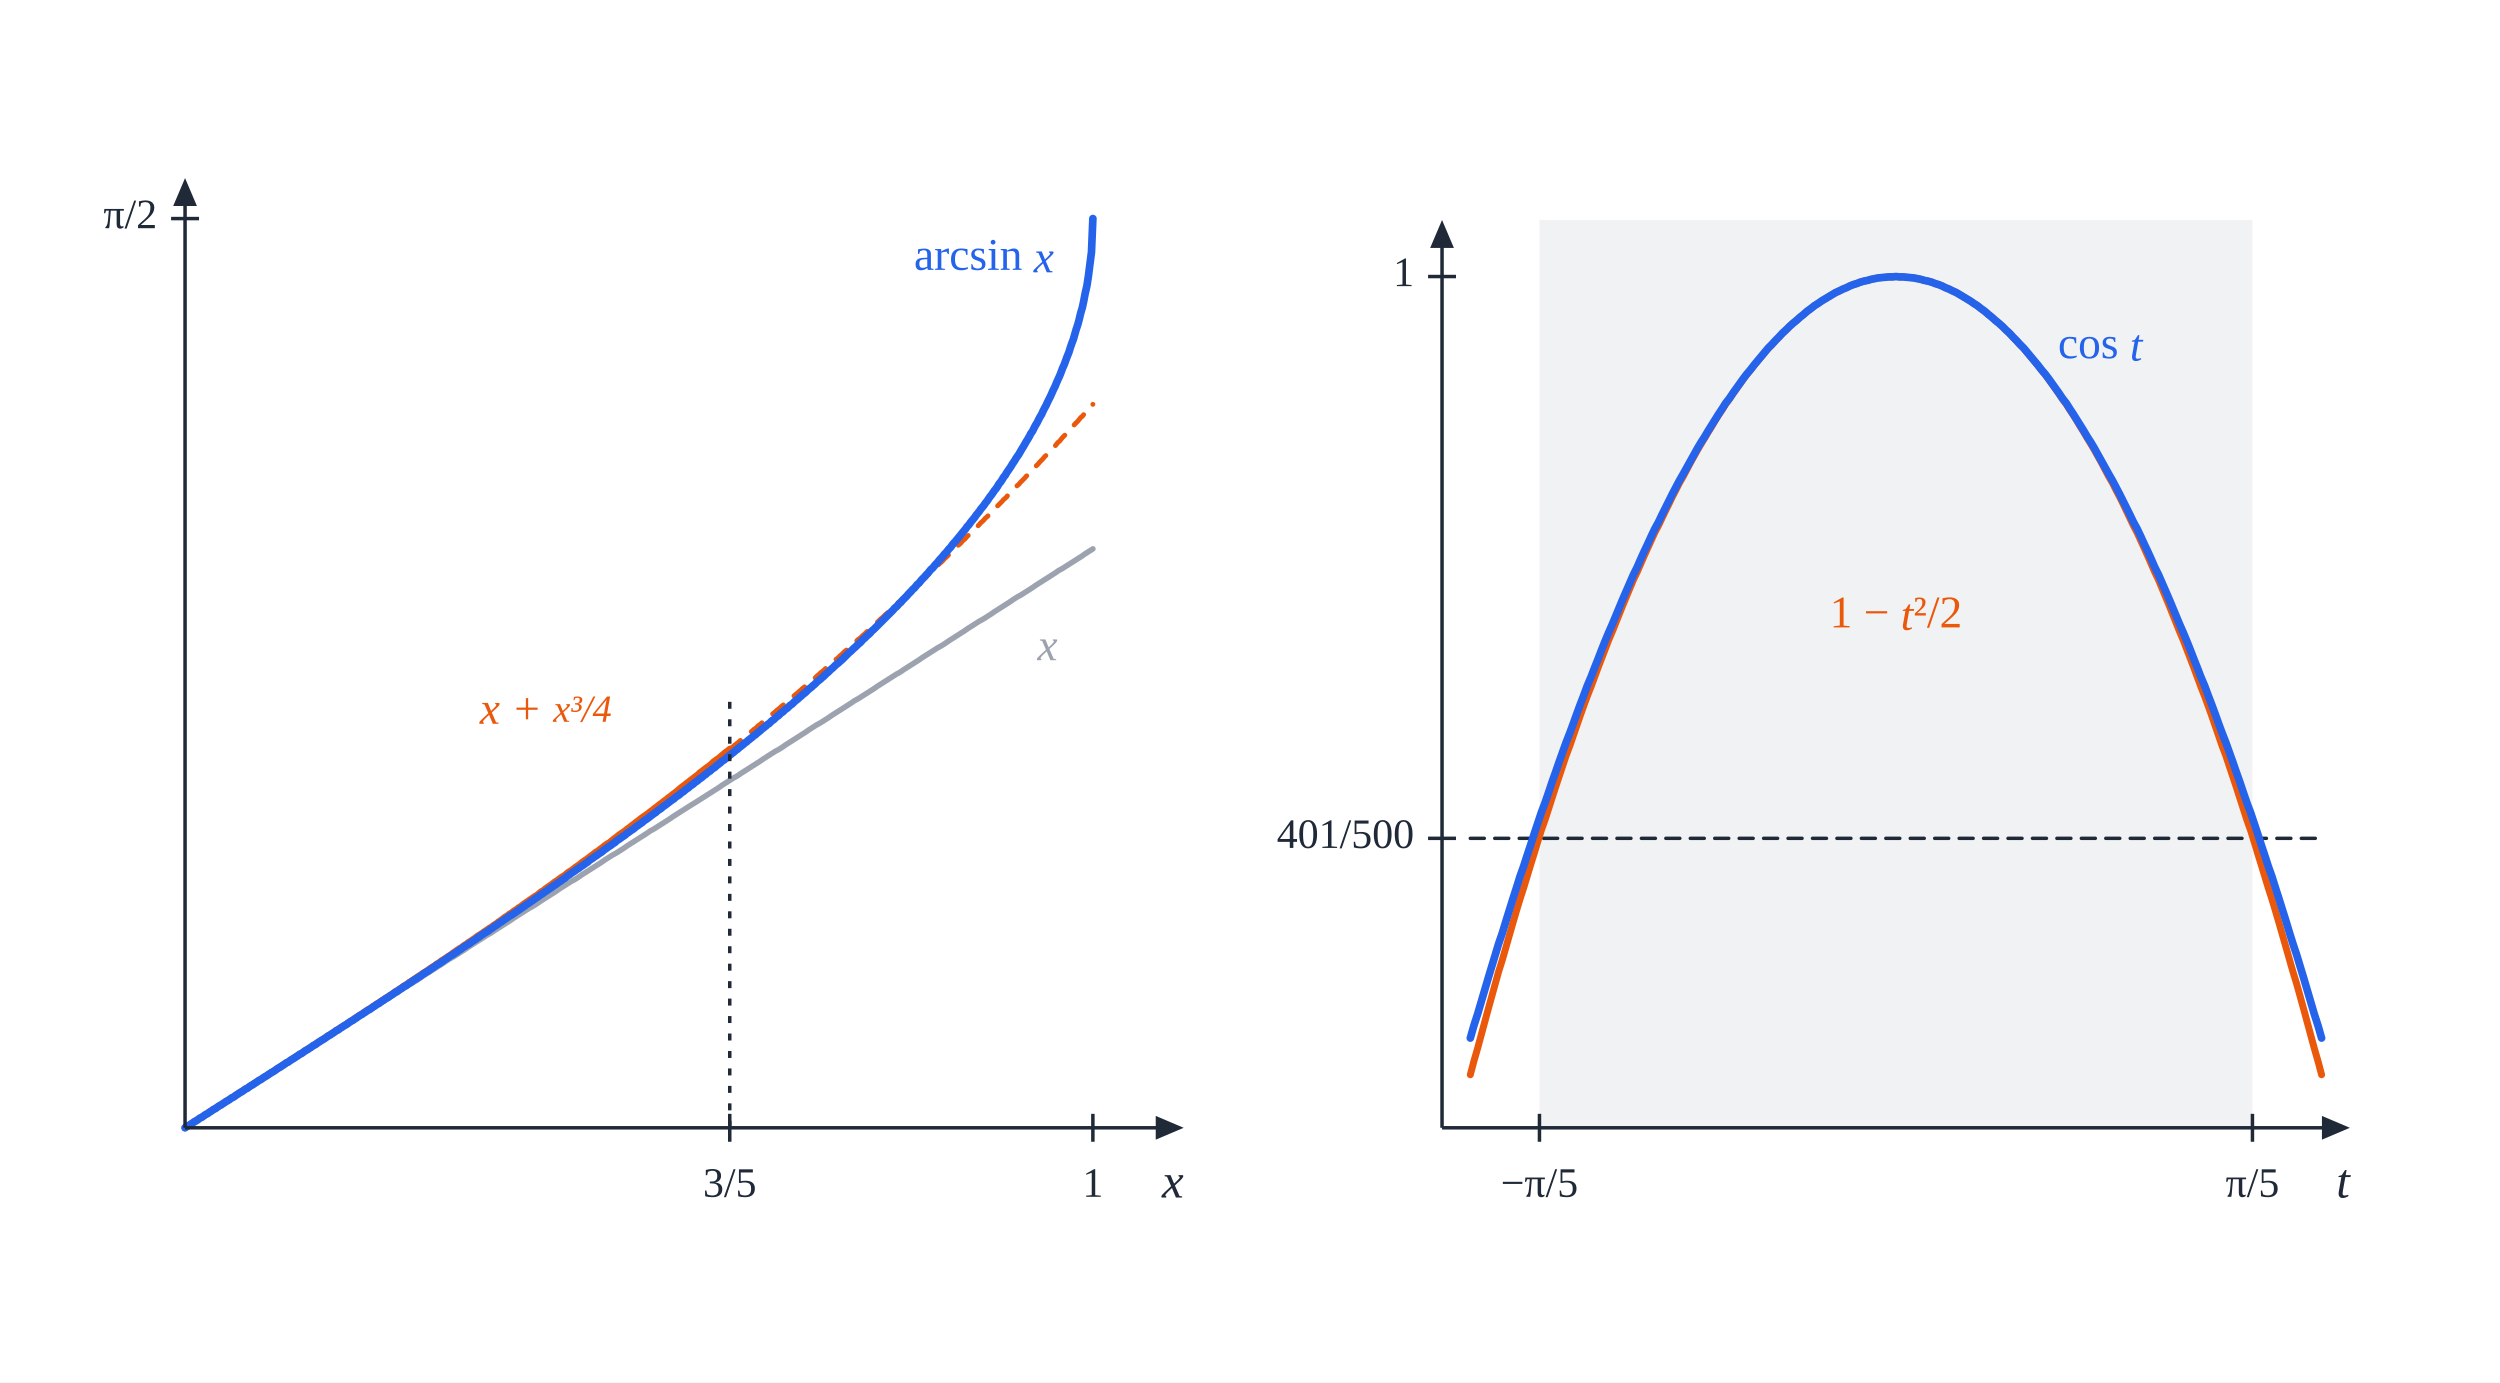
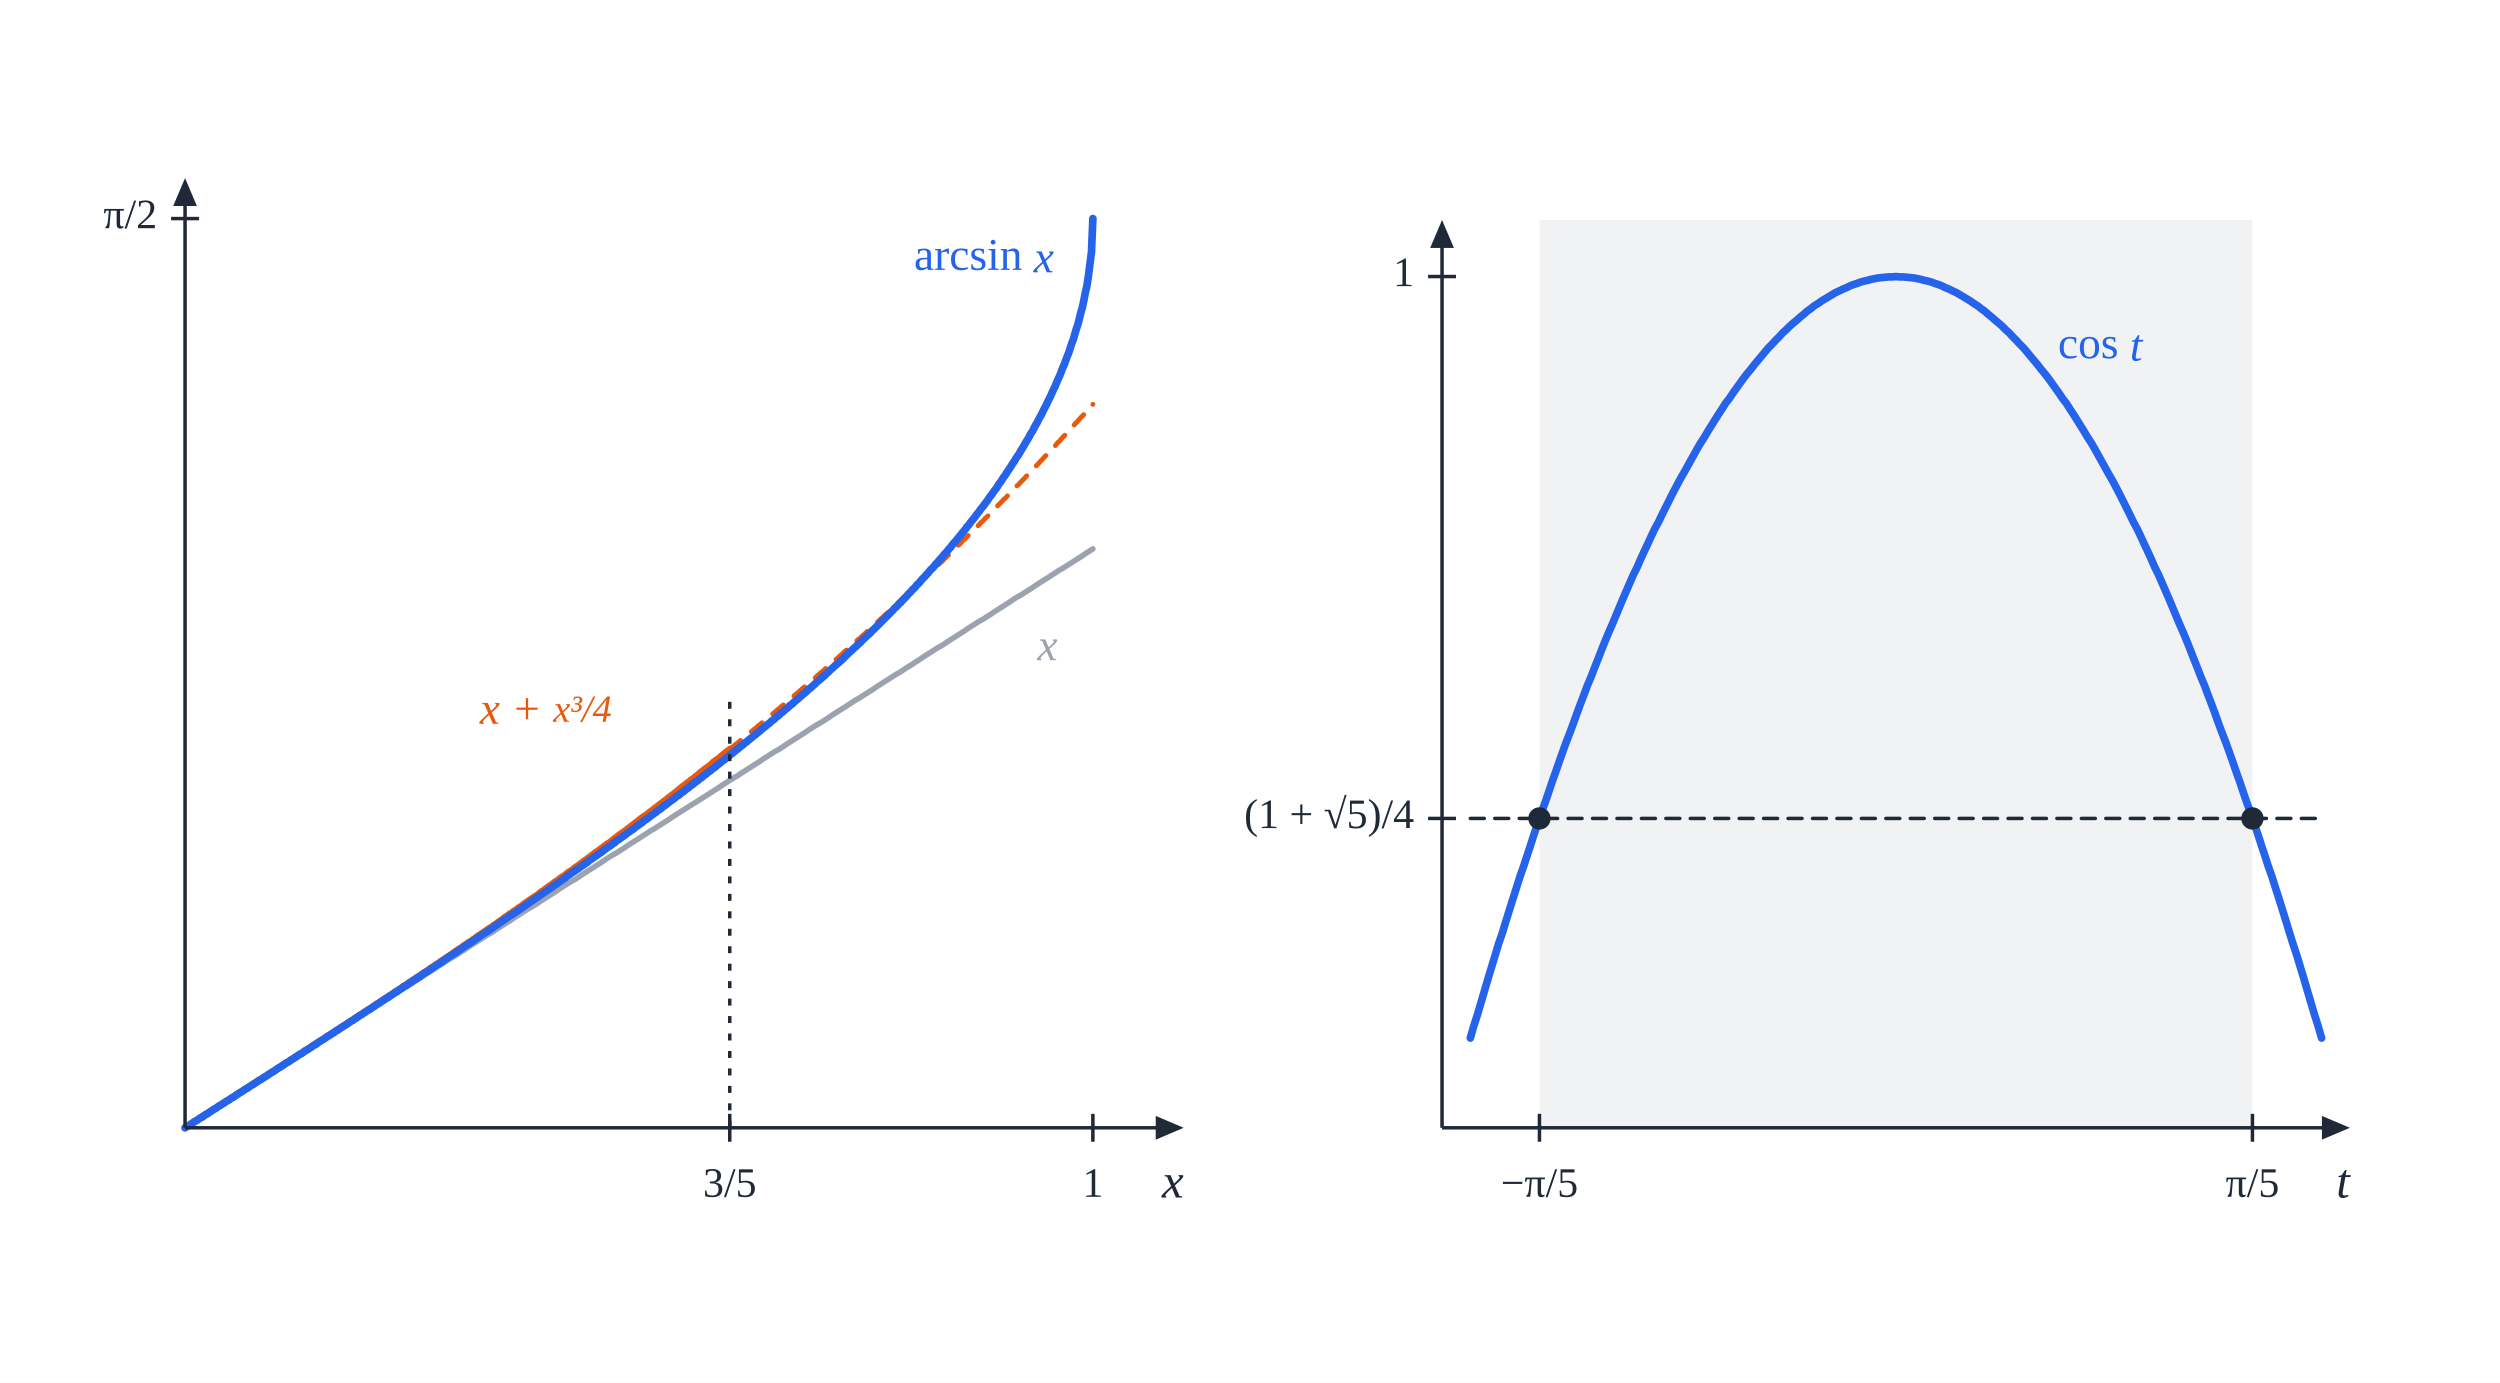
- <svg xmlns="http://www.w3.org/2000/svg" width="716" height="396" viewBox="0 0 716 396" role="img" aria-label="Left: the arcsine between x and x + x cubed over 4 on the interval from 0 to 3/5. Right: on the shaded interval from -pi/5 to pi/5 the cosine lies above 1 - t squared over 2, and both lie above 401/500">
+ <svg xmlns="http://www.w3.org/2000/svg" width="716" height="396" viewBox="0 0 716 396" role="img" aria-label="Left: the arcsine between x and x + x cubed over 4 on the interval from 0 to 3/5. Right: the cosine meets the level (1 + root 5)/4 at -pi/5 and pi/5 and lies above it in between">
  <defs>
    <marker id="arrow" viewBox="0 0 10 10" refX="9" refY="5" markerUnits="userSpaceOnUse" markerWidth="11" markerHeight="11" orient="auto-start-reverse">
      <path d="M 0 0 L 10 5 L 0 10 z" fill="#1f2937" />
    </marker>
  </defs>
  <rect width="100%" height="100%" fill="#ffffff" />
  <polyline points="53.0,323.0 54.1,322.3 55.2,321.6 56.2,320.9 57.3,320.2 58.4,319.5 59.5,318.9 60.6,318.2 61.7,317.5 62.7,316.8 63.8,316.1 64.9,315.4 66.0,314.7 67.1,314.0 68.2,313.3 69.2,312.6 70.3,311.9 71.4,311.3 72.5,310.6 73.6,309.9 74.7,309.2 75.8,308.5 76.8,307.8 77.9,307.1 79.0,306.4 80.1,305.7 81.2,305.0 82.2,304.4 83.3,303.7 84.4,303.0 85.5,302.3 86.6,301.6 87.7,300.9 88.8,300.2 89.8,299.5 90.9,298.8 92.0,298.1 93.1,297.4 94.2,296.8 95.2,296.1 96.3,295.4 97.4,294.7 98.5,294.0 99.6,293.3 100.7,292.6 101.7,291.9 102.8,291.2 103.9,290.5 105.0,289.8 106.1,289.2 107.2,288.5 108.2,287.8 109.3,287.1 110.4,286.4 111.5,285.7 112.6,285.0 113.7,284.3 114.7,283.6 115.8,282.9 116.9,282.2 118.0,281.6 119.1,280.9 120.2,280.2 121.2,279.5 122.3,278.8 123.4,278.1 124.5,277.4 125.6,276.7 126.7,276.0 127.7,275.3 128.8,274.6 129.9,274.0 131.0,273.3 132.1,272.6 133.2,271.9 134.2,271.2 135.3,270.5 136.4,269.8 137.5,269.1 138.6,268.4 139.7,267.7 140.8,267.1 141.8,266.4 142.9,265.7 144.0,265.0 145.1,264.3 146.2,263.6 147.2,262.9 148.3,262.2 149.4,261.5 150.5,260.8 151.6,260.1 152.7,259.5 153.8,258.8 154.8,258.1 155.9,257.4 157.0,256.7 158.1,256.0 159.2,255.3 160.2,254.6 161.3,253.9 162.4,253.2 163.5,252.5 164.6,251.9 165.7,251.2 166.7,250.5 167.8,249.8 168.9,249.1 170.0,248.4 171.1,247.7 172.2,247.0 173.2,246.3 174.3,245.6 175.4,244.9 176.5,244.3 177.6,243.6 178.7,242.9 179.7,242.2 180.8,241.5 181.9,240.8 183.0,240.1 184.1,239.4 185.2,238.7 186.2,238.0 187.3,237.4 188.4,236.7 189.5,236.0 190.6,235.3 191.7,234.6 192.7,233.9 193.8,233.2 194.9,232.5 196.0,231.8 197.1,231.1 198.2,230.4 199.2,229.8 200.3,229.1 201.4,228.4 202.5,227.7 203.6,227.0 204.7,226.3 205.8,225.6 206.8,224.9 207.9,224.2 209.0,223.5 210.1,222.8 211.2,222.2 212.2,221.5 213.3,220.8 214.4,220.1 215.5,219.4 216.6,218.7 217.7,218.0 218.7,217.3 219.8,216.6 220.9,215.9 222.0,215.2 223.1,214.6 224.2,213.9 225.2,213.2 226.3,212.5 227.4,211.8 228.5,211.1 229.6,210.4 230.7,209.7 231.7,209.0 232.8,208.3 233.9,207.6 235.0,207.0 236.1,206.3 237.2,205.6 238.2,204.9 239.3,204.2 240.4,203.5 241.5,202.8 242.6,202.1 243.7,201.4 244.7,200.7 245.8,200.1 246.9,199.4 248.0,198.7 249.1,198.0 250.2,197.3 251.2,196.6 252.3,195.9 253.4,195.2 254.5,194.5 255.6,193.8 256.7,193.1 257.8,192.5 258.8,191.8 259.9,191.1 261.0,190.4 262.1,189.7 263.2,189.0 264.2,188.3 265.3,187.6 266.4,186.9 267.5,186.2 268.6,185.5 269.7,184.9 270.8,184.2 271.8,183.5 272.9,182.8 274.0,182.1 275.1,181.4 276.2,180.7 277.2,180.0 278.3,179.3 279.4,178.6 280.5,177.9 281.6,177.3 282.7,176.6 283.8,175.9 284.8,175.2 285.9,174.5 287.0,173.8 288.1,173.1 289.2,172.4 290.2,171.7 291.3,171.0 292.4,170.4 293.5,169.7 294.6,169.0 295.7,168.3 296.7,167.6 297.8,166.9 298.9,166.2 300.0,165.5 301.1,164.8 302.2,164.1 303.2,163.4 304.3,162.8 305.4,162.1 306.5,161.4 307.6,160.7 308.7,160.0 309.8,159.3 310.8,158.6 311.9,157.9 313.0,157.2" fill="none" fill-opacity="1.0" stroke="#9ca3af" stroke-width="1.6" stroke-linejoin="round" stroke-linecap="round" />
  <polyline points="53.0,323.0 53.6,322.6 54.3,322.2 55.0,321.8 55.6,321.3 56.2,320.9 56.9,320.5 57.5,320.1 58.2,319.7 58.8,319.3 59.5,318.9 60.1,318.4 60.8,318.0 61.5,317.6 62.1,317.2 62.7,316.8 63.4,316.4 64.0,316.0 64.7,315.5 65.3,315.1 66.0,314.7 66.6,314.3 67.3,313.9 67.9,313.5 68.6,313.0 69.2,312.6 69.9,312.2 70.5,311.8 71.2,311.4 71.8,311.0 72.5,310.5 73.1,310.1 73.8,309.7 74.5,309.3 75.1,308.9 75.8,308.5 76.4,308.1 77.0,307.6 77.7,307.2 78.3,306.8 79.0,306.4 79.6,306.0 80.3,305.5 80.9,305.1 81.6,304.7 82.2,304.3 82.9,303.9 83.5,303.5 84.2,303.0 84.8,302.6 85.5,302.2 86.2,301.8 86.8,301.4 87.4,300.9 88.1,300.5 88.8,300.1 89.4,299.7 90.0,299.3 90.7,298.8 91.3,298.4 92.0,298.0 92.6,297.6 93.3,297.2 93.9,296.7 94.6,296.3 95.2,295.9 95.9,295.5 96.5,295.0 97.2,294.6 97.8,294.2 98.5,293.8 99.2,293.3 99.8,292.9 100.4,292.5 101.1,292.1 101.7,291.6 102.4,291.2 103.0,290.8 103.7,290.4 104.3,289.9 105.0,289.5 105.6,289.1 106.3,288.7 106.9,288.2 107.6,287.8 108.2,287.4 108.9,286.9 109.5,286.5 110.2,286.1 110.8,285.7 111.5,285.2 112.2,284.8 112.8,284.4 113.4,283.9 114.1,283.5 114.7,283.1 115.4,282.6 116.0,282.2 116.7,281.8 117.3,281.3 118.0,280.9 118.6,280.5 119.3,280.0 119.9,279.6 120.6,279.2 121.2,278.7 121.9,278.3 122.5,277.9 123.2,277.4 123.8,277.0 124.5,276.6 125.1,276.1 125.8,275.7 126.4,275.2 127.1,274.8 127.7,274.4 128.4,273.9 129.1,273.5 129.7,273.0 130.3,272.6 131.0,272.1 131.6,271.7 132.3,271.3 132.9,270.8 133.6,270.4 134.2,269.9 134.9,269.5 135.6,269.0 136.2,268.6 136.8,268.1 137.5,267.7 138.1,267.3 138.8,266.8 139.4,266.4 140.1,265.9 140.8,265.5 141.4,265.0 142.1,264.6 142.7,264.1 143.3,263.7 144.0,263.2 144.6,262.7 145.3,262.3 145.9,261.8 146.6,261.4 147.2,260.9 147.9,260.5 148.5,260.0 149.2,259.6 149.8,259.1 150.5,258.6 151.1,258.2 151.8,257.7 152.4,257.3 153.1,256.8 153.8,256.4 154.4,255.9 155.0,255.4 155.7,255.0 156.3,254.5 157.0,254.0 157.6,253.6 158.3,253.1 158.9,252.6 159.6,252.2 160.2,251.7 160.9,251.2 161.6,250.8 162.2,250.3 162.8,249.8 163.5,249.4 164.2,248.9 164.8,248.4 165.4,248.0 166.1,247.5 166.7,247.0 167.4,246.5 168.0,246.1 168.7,245.6 169.3,245.1 170.0,244.6 170.6,244.1 171.3,243.7 171.9,243.2 172.6,242.7 173.2,242.2 173.9,241.7 174.6,241.3 175.2,240.8 175.8,240.3 176.5,239.8 177.1,239.3 177.8,238.8 178.4,238.4 179.1,237.9 179.7,237.4 180.4,236.9 181.0,236.4 181.7,235.9 182.3,235.4 183.0,234.9 183.6,234.4 184.3,233.9 184.9,233.5 185.6,233.0 186.2,232.5 186.9,232.0 187.5,231.5 188.2,231.0 188.8,230.5 189.5,230.0 190.1,229.5 190.8,229.0 191.4,228.5 192.1,228.0 192.7,227.5 193.4,227.0 194.0,226.5 194.7,225.9 195.3,225.4 196.0,224.9 196.6,224.4 197.3,223.9 197.9,223.4 198.6,222.9 199.2,222.4 199.9,221.9 200.5,221.3 201.2,220.8 201.8,220.3 202.5,219.8 203.2,219.3 203.8,218.8 204.4,218.2 205.1,217.7 205.8,217.2 206.4,216.7 207.0,216.2 207.7,215.6 208.4,215.1 209.0,214.6" fill="none" fill-opacity="1.0" stroke="#ea580c" stroke-width="2" stroke-linejoin="round" stroke-linecap="round" />
  <polyline points="209.0,214.6 209.4,214.2 209.9,213.9 210.3,213.5 210.7,213.2 211.2,212.8 211.6,212.5 212.0,212.1 212.5,211.8 212.9,211.4 213.3,211.1 213.8,210.7 214.2,210.3 214.6,210.0 215.1,209.6 215.5,209.3 215.9,208.9 216.4,208.6 216.8,208.2 217.2,207.8 217.7,207.5 218.1,207.1 218.5,206.8 219.0,206.4 219.4,206.0 219.8,205.7 220.3,205.3 220.7,205.0 221.1,204.6 221.6,204.2 222.0,203.9 222.4,203.5 222.9,203.1 223.3,202.8 223.7,202.4 224.2,202.0 224.6,201.7 225.0,201.3 225.5,200.9 225.9,200.6 226.3,200.2 226.8,199.8 227.2,199.5 227.6,199.1 228.1,198.7 228.5,198.4 228.9,198.0 229.4,197.6 229.8,197.2 230.2,196.9 230.7,196.5 231.1,196.1 231.5,195.8 232.0,195.4 232.4,195.0 232.8,194.6 233.3,194.3 233.7,193.9 234.1,193.5 234.6,193.1 235.0,192.7 235.4,192.4 235.9,192.0 236.3,191.6 236.7,191.2 237.2,190.8 237.6,190.5 238.0,190.1 238.5,189.7 238.9,189.3 239.3,188.9 239.8,188.6 240.2,188.2 240.6,187.8 241.1,187.4 241.5,187.0 241.9,186.6 242.4,186.2 242.8,185.9 243.2,185.5 243.7,185.1 244.1,184.7 244.5,184.3 245.0,183.9 245.4,183.5 245.8,183.1 246.3,182.8 246.7,182.4 247.1,182.0 247.6,181.6 248.0,181.2 248.4,180.8 248.9,180.4 249.3,180.0 249.7,179.6 250.2,179.2 250.6,178.8 251.0,178.4 251.5,178.0 251.9,177.6 252.3,177.2 252.8,176.8 253.2,176.4 253.6,176.0 254.1,175.6 254.5,175.2 254.9,174.8 255.4,174.4 255.8,174.0 256.2,173.6 256.7,173.2 257.1,172.8 257.5,172.4 258.0,172.0 258.4,171.6 258.8,171.2 259.3,170.8 259.7,170.4 260.1,170.0 260.6,169.6 261.0,169.2 261.4,168.8 261.9,168.3 262.3,167.9 262.7,167.5 263.2,167.1 263.6,166.7 264.0,166.3 264.5,165.9 264.9,165.5 265.3,165.0 265.8,164.6 266.2,164.2 266.6,163.8 267.1,163.4 267.5,163.0 267.9,162.5 268.4,162.1 268.8,161.7 269.2,161.3 269.7,160.9 270.1,160.5 270.5,160.0 271.0,159.6 271.4,159.2 271.8,158.8 272.3,158.3 272.7,157.9 273.1,157.5 273.6,157.1 274.0,156.6 274.4,156.2 274.9,155.8 275.3,155.4 275.7,154.9 276.2,154.5 276.6,154.1 277.0,153.6 277.5,153.2 277.9,152.8 278.3,152.4 278.8,151.9 279.2,151.5 279.6,151.1 280.1,150.6 280.5,150.2 280.9,149.7 281.4,149.3 281.8,148.9 282.2,148.4 282.7,148.0 283.1,147.6 283.5,147.1 284.0,146.7 284.4,146.2 284.8,145.8 285.3,145.4 285.7,144.9 286.1,144.5 286.6,144.0 287.0,143.6 287.4,143.1 287.9,142.7 288.3,142.3 288.7,141.8 289.2,141.4 289.6,140.9 290.0,140.5 290.5,140.0 290.9,139.6 291.3,139.1 291.8,138.7 292.2,138.2 292.6,137.8 293.1,137.3 293.5,136.9 293.9,136.4 294.4,136.0 294.8,135.5 295.2,135.0 295.7,134.6 296.1,134.1 296.5,133.7 297.0,133.2 297.4,132.8 297.8,132.3 298.3,131.8 298.7,131.4 299.1,130.9 299.6,130.4 300.0,130.0 300.4,129.5 300.9,129.1 301.3,128.6 301.7,128.1 302.2,127.7 302.6,127.2 303.0,126.7 303.5,126.3 303.9,125.8 304.3,125.3 304.8,124.8 305.2,124.4 305.6,123.9 306.1,123.4 306.5,123.0 306.9,122.5 307.4,122.0 307.8,121.5 308.2,121.1 308.7,120.6 309.1,120.1 309.5,119.6 310.0,119.2 310.4,118.7 310.8,118.2 311.3,117.7 311.7,117.2 312.1,116.7 312.6,116.3 313.0,115.8" fill="none" fill-opacity="1.0" stroke="#ea580c" stroke-width="1.4" stroke-linejoin="round" stroke-linecap="round" stroke-dasharray="4 4" />
  <polyline points="53.0,323.0 53.4,322.7 53.9,322.4 54.3,322.2 54.7,321.9 55.2,321.6 55.6,321.3 56.0,321.1 56.5,320.8 56.9,320.5 57.3,320.2 57.8,320.0 58.2,319.7 58.6,319.4 59.1,319.1 59.5,318.9 59.9,318.6 60.4,318.3 60.8,318.0 61.2,317.7 61.7,317.5 62.1,317.2 62.5,316.9 63.0,316.6 63.4,316.4 63.8,316.1 64.3,315.8 64.7,315.5 65.1,315.3 65.6,315.0 66.0,314.7 66.4,314.4 66.9,314.2 67.3,313.9 67.7,313.6 68.2,313.3 68.6,313.0 69.0,312.8 69.5,312.5 69.9,312.2 70.3,311.9 70.8,311.7 71.2,311.4 71.6,311.1 72.1,310.8 72.5,310.6 72.9,310.3 73.4,310.0 73.8,309.7 74.2,309.4 74.7,309.2 75.1,308.9 75.5,308.6 76.0,308.3 76.4,308.1 76.8,307.8 77.3,307.5 77.7,307.2 78.1,307.0 78.6,306.7 79.0,306.4 79.4,306.1 79.9,305.8 80.3,305.6 80.7,305.3 81.2,305.0 81.6,304.7 82.0,304.4 82.5,304.2 82.9,303.9 83.3,303.6 83.8,303.3 84.2,303.1 84.6,302.8 85.1,302.5 85.5,302.2 85.9,301.9 86.4,301.7 86.8,301.4 87.2,301.1 87.7,300.8 88.1,300.6 88.5,300.3 89.0,300.0 89.4,299.7 89.8,299.4 90.3,299.2 90.7,298.9 91.1,298.6 91.6,298.3 92.0,298.0 92.4,297.8 92.9,297.5 93.3,297.2 93.7,296.9 94.2,296.6 94.6,296.4 95.0,296.1 95.5,295.8 95.9,295.5 96.3,295.2 96.8,295.0 97.2,294.7 97.6,294.4 98.1,294.1 98.5,293.8 98.9,293.6 99.4,293.3 99.8,293.0 100.2,292.7 100.7,292.4 101.1,292.2 101.5,291.9 102.0,291.6 102.4,291.3 102.8,291.0 103.3,290.7 103.7,290.5 104.1,290.2 104.6,289.9 105.0,289.6 105.4,289.3 105.9,289.1 106.3,288.8 106.7,288.5 107.2,288.2 107.6,287.9 108.0,287.6 108.5,287.4 108.9,287.1 109.3,286.8 109.8,286.5 110.2,286.2 110.6,285.9 111.1,285.7 111.5,285.4 111.9,285.1 112.4,284.8 112.8,284.5 113.2,284.2 113.7,284.0 114.1,283.7 114.5,283.4 115.0,283.1 115.4,282.8 115.8,282.5 116.3,282.3 116.7,282.0 117.1,281.7 117.6,281.4 118.0,281.1 118.4,280.8 118.9,280.5 119.3,280.3 119.7,280.0 120.2,279.7 120.6,279.4 121.0,279.1 121.5,278.8 121.9,278.5 122.3,278.3 122.8,278.0 123.2,277.7 123.6,277.4 124.1,277.1 124.5,276.8 124.9,276.5 125.4,276.2 125.8,276.0 126.2,275.7 126.7,275.4 127.1,275.1 127.5,274.8 128.0,274.5 128.4,274.2 128.8,273.9 129.3,273.6 129.7,273.4 130.1,273.1 130.6,272.8 131.0,272.5 131.4,272.2 131.9,271.9 132.3,271.6 132.7,271.3 133.2,271.0 133.6,270.7 134.0,270.5 134.5,270.2 134.9,269.9 135.3,269.6 135.8,269.3 136.2,269.0 136.6,268.7 137.1,268.4 137.5,268.1 137.9,267.8 138.4,267.5 138.8,267.2 139.2,267.0 139.7,266.7 140.1,266.4 140.5,266.1 141.0,265.8 141.4,265.5 141.8,265.2 142.3,264.9 142.7,264.6 143.1,264.3 143.6,264.0 144.0,263.7 144.4,263.4 144.9,263.1 145.3,262.8 145.7,262.5 146.2,262.2 146.6,262.0 147.0,261.7 147.5,261.4 147.9,261.1 148.3,260.8 148.8,260.5 149.2,260.2 149.6,259.9 150.1,259.6 150.5,259.3 150.9,259.0 151.4,258.7 151.8,258.4 152.2,258.1 152.7,257.8 153.1,257.5 153.5,257.2 154.0,256.9 154.4,256.6 154.8,256.3 155.3,256.0 155.7,255.7 156.1,255.4 156.6,255.1 157.0,254.8 157.4,254.5 157.9,254.2 158.3,253.9 158.7,253.6 159.2,253.3 159.6,253.0 160.0,252.7 160.5,252.4 160.9,252.1 161.3,251.8 161.8,251.5 162.2,251.1 162.6,250.8 163.1,250.5 163.5,250.2 163.9,249.9 164.4,249.6 164.8,249.3 165.2,249.0 165.7,248.7 166.1,248.4 166.5,248.1 167.0,247.8 167.4,247.5 167.8,247.2 168.3,246.9 168.7,246.5 169.1,246.2 169.6,245.9 170.0,245.6 170.4,245.3 170.9,245.0 171.3,244.7 171.7,244.4 172.2,244.1 172.6,243.8 173.0,243.4 173.5,243.1 173.9,242.8 174.3,242.5 174.8,242.2 175.2,241.9 175.6,241.6 176.1,241.3 176.5,240.9 176.9,240.6 177.4,240.3 177.8,240.0 178.2,239.7 178.7,239.4 179.1,239.1 179.5,238.7 180.0,238.4 180.4,238.1 180.8,237.8 181.3,237.5 181.7,237.2 182.1,236.8 182.6,236.5 183.0,236.2 183.4,235.9 183.9,235.6 184.3,235.2 184.7,234.9 185.2,234.6 185.6,234.3 186.0,234.0 186.5,233.6 186.9,233.3 187.3,233.0 187.8,232.7 188.2,232.3 188.6,232.0 189.1,231.7 189.5,231.4 189.9,231.0 190.4,230.7 190.8,230.4 191.2,230.1 191.7,229.7 192.1,229.4 192.5,229.1 193.0,228.8 193.4,228.4 193.8,228.1 194.3,227.8 194.7,227.5 195.1,227.1 195.6,226.8 196.0,226.5 196.4,226.1 196.9,225.8 197.3,225.5 197.7,225.1 198.2,224.8 198.6,224.5 199.0,224.1 199.5,223.8 199.9,223.5 200.3,223.1 200.8,222.8 201.2,222.5 201.6,222.1 202.1,221.8 202.5,221.4 202.9,221.1 203.4,220.8 203.8,220.4 204.2,220.1 204.7,219.8 205.1,219.4 205.5,219.1 206.0,218.7 206.4,218.4 206.8,218.0 207.3,217.7 207.7,217.4 208.1,217.0 208.6,216.7 209.0,216.3 209.4,216.0 209.9,215.6 210.3,215.3 210.7,214.9 211.2,214.6 211.6,214.2 212.0,213.9 212.5,213.5 212.9,213.2 213.3,212.8 213.8,212.5 214.2,212.1 214.6,211.8 215.1,211.4 215.5,211.1 215.9,210.7 216.4,210.4 216.8,210.0 217.2,209.7 217.7,209.3 218.1,208.9 218.5,208.6 219.0,208.2 219.4,207.9 219.8,207.5 220.3,207.2 220.7,206.8 221.1,206.4 221.6,206.1 222.0,205.7 222.4,205.3 222.9,205.0 223.3,204.6 223.7,204.2 224.2,203.9 224.6,203.5 225.0,203.1 225.5,202.8 225.9,202.4 226.3,202.0 226.8,201.7 227.2,201.3 227.6,200.9 228.1,200.5 228.5,200.2 228.9,199.8 229.4,199.4 229.8,199.0 230.2,198.7 230.7,198.3 231.1,197.9 231.5,197.5 232.0,197.1 232.4,196.8 232.8,196.4 233.3,196.0 233.7,195.6 234.1,195.2 234.6,194.8 235.0,194.5 235.4,194.1 235.9,193.7 236.3,193.3 236.7,192.9 237.2,192.5 237.6,192.1 238.0,191.7 238.5,191.3 238.9,190.9 239.3,190.5 239.8,190.1 240.2,189.8 240.6,189.4 241.1,189.0 241.5,188.6 241.9,188.2 242.4,187.7 242.8,187.3 243.2,186.9 243.7,186.5 244.1,186.1 244.5,185.7 245.0,185.3 245.4,184.9 245.8,184.5 246.3,184.1 246.7,183.7 247.1,183.2 247.6,182.8 248.0,182.4 248.4,182.0 248.9,181.6 249.3,181.2 249.7,180.7 250.2,180.3 250.6,179.9 251.0,179.5 251.5,179.0 251.9,178.6 252.3,178.2 252.8,177.7 253.2,177.3 253.6,176.9 254.1,176.4 254.5,176.0 254.9,175.6 255.4,175.1 255.8,174.7 256.2,174.2 256.7,173.8 257.1,173.4 257.5,172.9 258.0,172.5 258.4,172.0 258.8,171.6 259.3,171.1 259.7,170.7 260.1,170.2 260.6,169.7 261.0,169.3 261.4,168.8 261.9,168.4 262.3,167.9 262.7,167.4 263.2,167.0 263.6,166.5 264.0,166.0 264.5,165.5 264.9,165.1 265.3,164.6 265.8,164.1 266.2,163.6 266.6,163.1 267.1,162.7 267.5,162.2 267.9,161.7 268.4,161.2 268.8,160.7 269.2,160.2 269.7,159.7 270.1,159.2 270.5,158.7 271.0,158.2 271.4,157.7 271.8,157.2 272.3,156.7 272.7,156.1 273.1,155.6 273.6,155.1 274.0,154.6 274.4,154.1 274.9,153.5 275.3,153.0 275.7,152.5 276.2,151.9 276.6,151.4 277.0,150.8 277.5,150.3 277.9,149.7 278.3,149.2 278.8,148.6 279.2,148.1 279.6,147.5 280.1,146.9 280.5,146.4 280.9,145.8 281.4,145.2 281.8,144.7 282.2,144.1 282.7,143.5 283.1,142.9 283.5,142.3 284.0,141.7 284.4,141.1 284.8,140.5 285.3,139.9 285.7,139.3 286.1,138.6 286.6,138.0 287.0,137.4 287.4,136.7 287.9,136.1 288.3,135.4 288.7,134.8 289.2,134.1 289.6,133.5 290.0,132.8 290.5,132.1 290.9,131.4 291.3,130.8 291.8,130.1 292.2,129.4 292.6,128.7 293.1,127.9 293.5,127.2 293.9,126.5 294.4,125.7 294.8,125.0 295.2,124.2 295.7,123.5 296.1,122.7 296.5,121.9 297.0,121.1 297.4,120.3 297.8,119.5 298.3,118.7 298.7,117.8 299.1,117.0 299.6,116.1 300.0,115.2 300.4,114.4 300.9,113.4 301.3,112.5 301.7,111.6 302.2,110.6 302.6,109.6 303.0,108.7 303.5,107.6 303.9,106.6 304.3,105.5 304.8,104.4 305.2,103.3 305.6,102.2 306.1,101.0 306.5,99.7 306.9,98.5 307.4,97.2 307.8,95.8 308.2,94.4 308.7,92.9 309.1,91.4 309.5,89.7 310.0,88.0 310.4,86.1 310.8,84.0 311.3,81.8 311.7,79.2 312.1,76.1 312.6,72.2 313.0,62.6" fill="none" fill-opacity="1.0" stroke="#2563eb" stroke-width="2.2" stroke-linejoin="round" stroke-linecap="round" />
  <line x1="209.0" y1="323.0" x2="209.0" y2="198.7" stroke="#1f2937" stroke-width="1" stroke-dasharray="2 3" />
  <line x1="53.0" y1="323.0" x2="333.4" y2="323.0" stroke="#1f2937" stroke-width="1" />
  <path d="M 339.0 323.0 L 331.0 326.4 L 331.0 319.6 z" fill="#1f2937" />
  <line x1="53.0" y1="323.0" x2="53.0" y2="56.6" stroke="#1f2937" stroke-width="1" />
  <path d="M 53.0 51.0 L 56.4 59.0 L 49.6 59.0 z" fill="#1f2937" />
  <text x="339.0" y="339.0" font-size="14" font-family="Georgia, 'Times New Roman', serif" fill="#1f2937" text-anchor="end" dominant-baseline="middle" font-style="italic">x</text>
  <text x="43.0" y="53.0" font-size="14" font-family="Georgia, 'Times New Roman', serif" fill="#1f2937" text-anchor="end" dominant-baseline="middle" font-style="italic" />
  <line x1="209.0" y1="327.0" x2="209.0" y2="319.0" stroke="#1f2937" stroke-width="1" />
  <text x="209.0" y="340.0" font-size="12" font-family="Georgia, 'Times New Roman', serif" fill="#1f2937" text-anchor="middle" dominant-baseline="middle">3/5</text>
  <line x1="313.0" y1="327.0" x2="313.0" y2="319.0" stroke="#1f2937" stroke-width="1" />
  <text x="313.0" y="340.0" font-size="12" font-family="Georgia, 'Times New Roman', serif" fill="#1f2937" text-anchor="middle" dominant-baseline="middle">1</text>
  <line x1="49.0" y1="62.6" x2="57.0" y2="62.6" stroke="#1f2937" stroke-width="1" />
  <text x="45.0" y="62.6" font-size="12" font-family="Georgia, 'Times New Roman', serif" fill="#1f2937" text-anchor="end" dominant-baseline="middle">π/2</text>
  <text x="281.8" y="74.3" font-size="13" font-family="Georgia, 'Times New Roman', serif" fill="#2563eb" text-anchor="middle" dominant-baseline="middle">arcsin <tspan font-style="italic">x</tspan>
  </text>
  <text x="300.0" y="185.4" font-size="13" font-family="Georgia, 'Times New Roman', serif" fill="#9ca3af" text-anchor="middle" dominant-baseline="middle">
    <tspan font-style="italic">x</tspan>
  </text>
  <text x="175.2" y="203.6" font-size="13" font-family="Georgia, 'Times New Roman', serif" fill="#ea580c" text-anchor="end" dominant-baseline="middle" font-style="italic">x + <tspan font-size="11">x³/4</tspan>
  </text>
  <polygon points="440.9,323.0 645.1,323.0 645.1,63.0 440.9,63.0" fill="#e5e7eb" stroke="none" stroke-width="1.5" fill-opacity="0.5" />
-   <polyline points="421.1,240.1 422.1,240.1 423.2,240.1 424.2,240.1 425.2,240.1 426.2,240.1 427.2,240.1 428.2,240.1 429.2,240.1 430.3,240.1 431.3,240.1 432.3,240.1 433.3,240.1 434.3,240.1 435.3,240.1 436.4,240.1 437.4,240.1 438.4,240.1 439.4,240.1 440.4,240.1 441.4,240.1 442.5,240.1 443.5,240.1 444.5,240.1 445.5,240.1 446.5,240.1 447.5,240.1 448.5,240.1 449.6,240.1 450.6,240.1 451.6,240.1 452.6,240.1 453.6,240.1 454.6,240.1 455.7,240.1 456.7,240.1 457.7,240.1 458.7,240.1 459.7,240.1 460.7,240.1 461.8,240.1 462.8,240.1 463.8,240.1 464.8,240.1 465.8,240.1 466.8,240.1 467.8,240.1 468.9,240.1 469.9,240.1 470.9,240.1 471.9,240.1 472.9,240.1 473.9,240.1 475.0,240.1 476.0,240.1 477.0,240.1 478.0,240.1 479.0,240.1 480.0,240.1 481.0,240.1 482.1,240.1 483.1,240.1 484.1,240.1 485.1,240.1 486.1,240.1 487.1,240.1 488.2,240.1 489.2,240.1 490.2,240.1 491.2,240.1 492.2,240.1 493.2,240.1 494.2,240.1 495.3,240.1 496.3,240.1 497.3,240.1 498.3,240.1 499.3,240.1 500.3,240.1 501.4,240.1 502.4,240.1 503.4,240.1 504.4,240.1 505.4,240.1 506.4,240.1 507.5,240.1 508.5,240.1 509.5,240.1 510.5,240.1 511.5,240.1 512.5,240.1 513.5,240.1 514.6,240.1 515.6,240.1 516.6,240.1 517.6,240.1 518.6,240.1 519.6,240.1 520.7,240.1 521.7,240.1 522.7,240.1 523.7,240.1 524.7,240.1 525.7,240.1 526.8,240.1 527.8,240.1 528.8,240.1 529.8,240.1 530.8,240.1 531.8,240.1 532.8,240.1 533.9,240.1 534.9,240.1 535.9,240.1 536.9,240.1 537.9,240.1 538.9,240.1 540.0,240.1 541.0,240.1 542.0,240.1 543.0,240.1 544.0,240.1 545.0,240.1 546.0,240.1 547.1,240.1 548.1,240.1 549.1,240.1 550.1,240.1 551.1,240.1 552.1,240.1 553.2,240.1 554.2,240.1 555.2,240.1 556.2,240.1 557.2,240.1 558.2,240.1 559.2,240.1 560.3,240.1 561.3,240.1 562.3,240.1 563.3,240.1 564.3,240.1 565.3,240.1 566.4,240.1 567.4,240.1 568.4,240.1 569.4,240.1 570.4,240.1 571.4,240.1 572.5,240.1 573.5,240.1 574.5,240.1 575.5,240.1 576.5,240.1 577.5,240.1 578.5,240.1 579.6,240.1 580.6,240.1 581.6,240.1 582.6,240.1 583.6,240.1 584.6,240.1 585.7,240.1 586.7,240.1 587.7,240.1 588.7,240.1 589.7,240.1 590.7,240.1 591.8,240.1 592.8,240.1 593.8,240.1 594.8,240.1 595.8,240.1 596.8,240.1 597.8,240.1 598.9,240.1 599.9,240.1 600.9,240.1 601.9,240.1 602.9,240.1 603.9,240.1 605.0,240.1 606.0,240.1 607.0,240.1 608.0,240.1 609.0,240.1 610.0,240.1 611.0,240.1 612.1,240.1 613.1,240.1 614.1,240.1 615.1,240.1 616.1,240.1 617.1,240.1 618.2,240.1 619.2,240.1 620.2,240.1 621.2,240.1 622.2,240.1 623.2,240.1 624.2,240.1 625.3,240.1 626.3,240.1 627.3,240.1 628.3,240.1 629.3,240.1 630.3,240.1 631.4,240.1 632.4,240.1 633.4,240.1 634.4,240.1 635.4,240.1 636.4,240.1 637.5,240.1 638.5,240.1 639.5,240.1 640.5,240.1 641.5,240.1 642.5,240.1 643.5,240.1 644.6,240.1 645.6,240.1 646.6,240.1 647.6,240.1 648.6,240.1 649.6,240.1 650.7,240.1 651.7,240.1 652.7,240.1 653.7,240.1 654.7,240.1 655.7,240.1 656.7,240.1 657.8,240.1 658.8,240.1 659.8,240.1 660.8,240.1 661.8,240.1 662.8,240.1 663.9,240.1 664.9,240.1" fill="none" fill-opacity="1.0" stroke="#1f2937" stroke-width="1" stroke-linejoin="round" stroke-linecap="round" stroke-dasharray="4 3" />
-   <polyline points="421.1,307.8 422.1,304.0 423.2,300.2 424.2,296.5 425.2,292.8 426.2,289.1 427.2,285.5 428.2,281.9 429.2,278.3 430.3,274.8 431.3,271.3 432.3,267.8 433.3,264.3 434.3,260.9 435.3,257.6 436.4,254.2 437.4,250.9 438.4,247.6 439.4,244.4 440.4,241.1 441.4,237.9 442.5,234.8 443.5,231.7 444.5,228.6 445.5,225.5 446.5,222.5 447.5,219.5 448.5,216.5 449.6,213.6 450.6,210.7 451.6,207.8 452.6,204.9 453.6,202.1 454.6,199.4 455.7,196.6 456.7,193.9 457.7,191.2 458.7,188.6 459.7,186.0 460.7,183.4 461.8,180.8 462.8,178.3 463.8,175.8 464.8,173.3 465.8,170.9 466.8,168.5 467.8,166.1 468.9,163.8 469.9,161.5 470.9,159.2 471.9,157.0 472.9,154.8 473.9,152.6 475.0,150.5 476.0,148.4 477.0,146.3 478.0,144.3 479.0,142.2 480.0,140.3 481.0,138.3 482.1,136.4 483.1,134.5 484.1,132.6 485.1,130.8 486.1,129.0 487.1,127.3 488.2,125.5 489.2,123.8 490.2,122.2 491.2,120.5 492.2,118.9 493.2,117.4 494.2,115.8 495.3,114.3 496.3,112.8 497.3,111.4 498.3,110.0 499.3,108.6 500.3,107.2 501.4,105.9 502.4,104.6 503.4,103.4 504.4,102.2 505.4,101.0 506.4,99.8 507.5,98.7 508.5,97.6 509.5,96.5 510.5,95.5 511.5,94.5 512.5,93.5 513.5,92.6 514.6,91.7 515.6,90.8 516.6,90.0 517.6,89.2 518.6,88.4 519.6,87.6 520.7,86.9 521.7,86.2 522.7,85.6 523.7,85.0 524.7,84.4 525.7,83.8 526.8,83.3 527.8,82.8 528.8,82.4 529.8,81.9 530.8,81.5 531.8,81.2 532.8,80.8 533.9,80.5 534.9,80.3 535.9,80.0 536.9,79.8 537.9,79.6 538.9,79.5 540.0,79.4 541.0,79.3 542.0,79.3 543.0,79.2 544.0,79.3 545.0,79.3 546.0,79.4 547.1,79.5 548.1,79.6 549.1,79.8 550.1,80.0 551.1,80.3 552.1,80.5 553.2,80.8 554.2,81.2 555.2,81.5 556.2,81.9 557.2,82.4 558.2,82.8 559.2,83.3 560.3,83.8 561.3,84.4 562.3,85.0 563.3,85.6 564.3,86.2 565.3,86.9 566.4,87.6 567.4,88.4 568.4,89.2 569.4,90.0 570.4,90.8 571.4,91.7 572.5,92.6 573.5,93.5 574.5,94.5 575.5,95.5 576.5,96.5 577.5,97.6 578.5,98.7 579.6,99.8 580.6,101.0 581.6,102.2 582.6,103.4 583.6,104.6 584.6,105.9 585.7,107.2 586.7,108.6 587.7,110.0 588.7,111.4 589.7,112.8 590.7,114.3 591.8,115.8 592.8,117.4 593.8,118.9 594.8,120.5 595.8,122.2 596.8,123.8 597.8,125.5 598.9,127.3 599.9,129.0 600.9,130.8 601.9,132.6 602.9,134.5 603.9,136.4 605.0,138.3 606.0,140.3 607.0,142.2 608.0,144.2 609.0,146.3 610.0,148.4 611.0,150.5 612.1,152.6 613.1,154.8 614.1,157.0 615.1,159.2 616.1,161.5 617.1,163.8 618.2,166.1 619.2,168.5 620.2,170.9 621.2,173.3 622.2,175.8 623.2,178.3 624.2,180.8 625.3,183.4 626.3,186.0 627.3,188.6 628.3,191.2 629.3,193.9 630.3,196.6 631.4,199.4 632.4,202.1 633.4,204.9 634.4,207.8 635.4,210.7 636.4,213.6 637.5,216.5 638.5,219.5 639.5,222.5 640.5,225.5 641.5,228.6 642.5,231.7 643.5,234.8 644.6,237.9 645.6,241.1 646.6,244.4 647.6,247.6 648.6,250.9 649.6,254.2 650.7,257.6 651.7,260.9 652.7,264.3 653.7,267.8 654.7,271.3 655.7,274.8 656.7,278.3 657.8,281.9 658.8,285.5 659.8,289.1 660.8,292.8 661.8,296.5 662.8,300.2 663.9,304.0 664.9,307.8" fill="none" fill-opacity="1.0" stroke="#ea580c" stroke-width="2" stroke-linejoin="round" stroke-linecap="round" />
+   <polyline points="421.1,234.4 422.1,234.4 423.2,234.4 424.2,234.4 425.2,234.4 426.2,234.4 427.2,234.4 428.2,234.4 429.2,234.4 430.3,234.4 431.3,234.4 432.3,234.4 433.3,234.4 434.3,234.4 435.3,234.4 436.4,234.4 437.4,234.4 438.4,234.4 439.4,234.4 440.4,234.4 441.4,234.4 442.5,234.4 443.5,234.4 444.5,234.4 445.5,234.4 446.5,234.4 447.5,234.4 448.5,234.4 449.6,234.4 450.6,234.4 451.6,234.4 452.6,234.4 453.6,234.4 454.6,234.4 455.7,234.4 456.7,234.4 457.7,234.4 458.7,234.4 459.7,234.4 460.7,234.4 461.8,234.4 462.8,234.4 463.8,234.4 464.8,234.4 465.8,234.4 466.8,234.4 467.8,234.4 468.9,234.4 469.9,234.4 470.9,234.4 471.9,234.4 472.9,234.4 473.9,234.4 475.0,234.4 476.0,234.4 477.0,234.4 478.0,234.4 479.0,234.4 480.0,234.4 481.0,234.4 482.1,234.4 483.1,234.4 484.1,234.4 485.1,234.4 486.1,234.4 487.1,234.4 488.2,234.4 489.2,234.4 490.2,234.4 491.2,234.4 492.2,234.4 493.2,234.4 494.2,234.4 495.3,234.4 496.3,234.4 497.3,234.4 498.3,234.4 499.3,234.4 500.3,234.4 501.4,234.4 502.4,234.4 503.4,234.4 504.4,234.4 505.4,234.4 506.4,234.4 507.5,234.4 508.5,234.4 509.5,234.4 510.5,234.4 511.5,234.4 512.5,234.4 513.5,234.4 514.6,234.4 515.6,234.4 516.6,234.4 517.6,234.4 518.6,234.4 519.6,234.4 520.7,234.4 521.7,234.4 522.7,234.4 523.7,234.4 524.7,234.4 525.7,234.4 526.8,234.4 527.8,234.4 528.8,234.4 529.8,234.4 530.8,234.4 531.8,234.4 532.8,234.4 533.9,234.4 534.9,234.4 535.9,234.4 536.9,234.4 537.9,234.4 538.9,234.4 540.0,234.4 541.0,234.4 542.0,234.4 543.0,234.4 544.0,234.4 545.0,234.4 546.0,234.4 547.1,234.4 548.1,234.4 549.1,234.4 550.1,234.4 551.1,234.4 552.1,234.4 553.2,234.4 554.2,234.4 555.2,234.4 556.2,234.4 557.2,234.4 558.2,234.4 559.2,234.4 560.3,234.4 561.3,234.4 562.3,234.4 563.3,234.4 564.3,234.4 565.3,234.4 566.4,234.4 567.4,234.4 568.4,234.4 569.4,234.4 570.4,234.4 571.4,234.4 572.5,234.4 573.5,234.4 574.5,234.4 575.5,234.4 576.5,234.4 577.5,234.4 578.5,234.4 579.6,234.4 580.6,234.4 581.6,234.4 582.6,234.4 583.6,234.4 584.6,234.4 585.7,234.4 586.7,234.4 587.7,234.4 588.7,234.4 589.7,234.4 590.7,234.4 591.8,234.4 592.8,234.4 593.8,234.4 594.8,234.4 595.8,234.4 596.8,234.4 597.8,234.4 598.9,234.4 599.9,234.4 600.9,234.4 601.9,234.4 602.9,234.4 603.9,234.4 605.0,234.4 606.0,234.4 607.0,234.4 608.0,234.4 609.0,234.4 610.0,234.4 611.0,234.4 612.1,234.4 613.1,234.4 614.1,234.4 615.1,234.4 616.1,234.4 617.1,234.4 618.2,234.4 619.2,234.4 620.2,234.4 621.2,234.4 622.2,234.4 623.2,234.4 624.2,234.4 625.3,234.4 626.3,234.4 627.3,234.4 628.3,234.4 629.3,234.4 630.3,234.4 631.4,234.4 632.4,234.4 633.4,234.4 634.4,234.4 635.4,234.4 636.4,234.4 637.5,234.4 638.5,234.4 639.5,234.4 640.5,234.4 641.5,234.4 642.5,234.4 643.5,234.4 644.6,234.4 645.6,234.4 646.6,234.4 647.6,234.4 648.6,234.4 649.6,234.4 650.7,234.4 651.7,234.4 652.7,234.4 653.7,234.4 654.7,234.4 655.7,234.4 656.7,234.4 657.8,234.4 658.8,234.4 659.8,234.4 660.8,234.4 661.8,234.4 662.8,234.4 663.9,234.4 664.9,234.4" fill="none" fill-opacity="1.0" stroke="#1f2937" stroke-width="1" stroke-linejoin="round" stroke-linecap="round" stroke-dasharray="4 3" />
  <polyline points="421.1,297.3 422.1,293.8 423.2,290.4 424.2,287.0 425.2,283.6 426.2,280.2 427.2,276.9 428.2,273.6 429.2,270.3 430.3,267.1 431.3,263.8 432.3,260.6 433.3,257.4 434.3,254.3 435.3,251.1 436.4,248.0 437.4,244.9 438.4,241.9 439.4,238.8 440.4,235.8 441.4,232.8 442.5,229.9 443.5,227.0 444.5,224.0 445.5,221.2 446.5,218.3 447.5,215.5 448.5,212.7 449.6,209.9 450.6,207.2 451.6,204.4 452.6,201.7 453.6,199.1 454.6,196.4 455.7,193.8 456.7,191.2 457.7,188.7 458.7,186.1 459.7,183.6 460.7,181.2 461.8,178.7 462.8,176.3 463.8,173.9 464.8,171.5 465.8,169.2 466.8,166.9 467.8,164.6 468.9,162.4 469.9,160.1 470.9,157.9 471.9,155.8 472.9,153.6 473.9,151.5 475.0,149.5 476.0,147.4 477.0,145.4 478.0,143.4 479.0,141.4 480.0,139.5 481.0,137.6 482.1,135.7 483.1,133.9 484.1,132.1 485.1,130.3 486.1,128.5 487.1,126.8 488.2,125.1 489.2,123.4 490.2,121.8 491.2,120.2 492.2,118.6 493.2,117.1 494.2,115.5 495.3,114.1 496.3,112.6 497.3,111.2 498.3,109.8 499.3,108.4 500.3,107.1 501.4,105.8 502.4,104.5 503.4,103.3 504.4,102.1 505.4,100.9 506.4,99.7 507.5,98.6 508.5,97.5 509.5,96.5 510.5,95.4 511.5,94.5 512.5,93.5 513.5,92.6 514.6,91.7 515.6,90.8 516.6,90.0 517.6,89.1 518.6,88.4 519.6,87.6 520.7,86.9 521.7,86.2 522.7,85.6 523.7,85.0 524.7,84.4 525.7,83.8 526.8,83.3 527.8,82.8 528.8,82.4 529.8,81.9 530.8,81.5 531.8,81.2 532.8,80.8 533.9,80.5 534.9,80.3 535.9,80.0 536.9,79.8 537.9,79.6 538.9,79.5 540.0,79.4 541.0,79.3 542.0,79.3 543.0,79.2 544.0,79.3 545.0,79.3 546.0,79.4 547.1,79.5 548.1,79.6 549.1,79.8 550.1,80.0 551.1,80.3 552.1,80.5 553.2,80.8 554.2,81.2 555.2,81.5 556.2,81.9 557.2,82.4 558.2,82.8 559.2,83.3 560.3,83.8 561.3,84.4 562.3,85.0 563.3,85.6 564.3,86.2 565.3,86.9 566.4,87.6 567.4,88.4 568.4,89.1 569.4,90.0 570.4,90.8 571.4,91.7 572.5,92.6 573.5,93.5 574.5,94.5 575.5,95.4 576.5,96.5 577.5,97.5 578.5,98.6 579.6,99.7 580.6,100.9 581.6,102.1 582.6,103.3 583.6,104.5 584.6,105.8 585.7,107.1 586.7,108.4 587.7,109.8 588.7,111.2 589.7,112.6 590.7,114.1 591.8,115.5 592.8,117.1 593.8,118.6 594.8,120.2 595.8,121.8 596.8,123.4 597.8,125.1 598.9,126.8 599.9,128.5 600.9,130.3 601.9,132.1 602.9,133.9 603.9,135.7 605.0,137.6 606.0,139.5 607.0,141.4 608.0,143.4 609.0,145.4 610.0,147.4 611.0,149.5 612.1,151.5 613.1,153.6 614.1,155.8 615.1,157.9 616.1,160.1 617.1,162.4 618.2,164.6 619.2,166.9 620.2,169.2 621.2,171.5 622.2,173.9 623.2,176.3 624.2,178.7 625.3,181.2 626.3,183.6 627.3,186.1 628.3,188.7 629.3,191.2 630.3,193.8 631.4,196.4 632.4,199.1 633.4,201.7 634.4,204.4 635.4,207.2 636.4,209.9 637.5,212.7 638.5,215.5 639.5,218.3 640.5,221.2 641.5,224.0 642.5,227.0 643.5,229.9 644.6,232.8 645.6,235.8 646.6,238.8 647.6,241.9 648.6,244.9 649.6,248.0 650.7,251.1 651.7,254.3 652.7,257.4 653.7,260.6 654.7,263.8 655.7,267.1 656.7,270.3 657.8,273.6 658.8,276.9 659.8,280.2 660.8,283.6 661.8,287.0 662.8,290.4 663.9,293.8 664.9,297.3" fill="none" fill-opacity="1.0" stroke="#2563eb" stroke-width="2.2" stroke-linejoin="round" stroke-linecap="round" />
+   <circle cx="440.9" cy="234.4" r="3.2" fill="#1f2937" />
+   <circle cx="645.1" cy="234.4" r="3.2" fill="#1f2937" />
  <line x1="413.0" y1="323.0" x2="667.4" y2="323.0" stroke="#1f2937" stroke-width="1" />
  <path d="M 673.0 323.0 L 665.0 326.4 L 665.0 319.6 z" fill="#1f2937" />
  <line x1="413.0" y1="323.0" x2="413.0" y2="68.6" stroke="#1f2937" stroke-width="1" />
  <path d="M 413.0 63.0 L 416.4 71.0 L 409.6 71.0 z" fill="#1f2937" />
  <text x="673.0" y="339.0" font-size="14" font-family="Georgia, 'Times New Roman', serif" fill="#1f2937" text-anchor="end" dominant-baseline="middle" font-style="italic">t</text>
  <text x="403.0" y="65.0" font-size="14" font-family="Georgia, 'Times New Roman', serif" fill="#1f2937" text-anchor="end" dominant-baseline="middle" font-style="italic" />
  <line x1="440.9" y1="327.0" x2="440.9" y2="319.0" stroke="#1f2937" stroke-width="1" />
  <text x="440.9" y="340.0" font-size="12" font-family="Georgia, 'Times New Roman', serif" fill="#1f2937" text-anchor="middle" dominant-baseline="middle">−π/5</text>
  <line x1="645.1" y1="327.0" x2="645.1" y2="319.0" stroke="#1f2937" stroke-width="1" />
  <text x="645.1" y="340.0" font-size="12" font-family="Georgia, 'Times New Roman', serif" fill="#1f2937" text-anchor="middle" dominant-baseline="middle">π/5</text>
-   <line x1="409.0" y1="240.1" x2="417.0" y2="240.1" stroke="#1f2937" stroke-width="1" />
-   <text x="405.0" y="240.1" font-size="12" font-family="Georgia, 'Times New Roman', serif" fill="#1f2937" text-anchor="end" dominant-baseline="middle">401/500</text>
+   <line x1="409.0" y1="234.4" x2="417.0" y2="234.4" stroke="#1f2937" stroke-width="1" />
+   <text x="405.0" y="234.4" font-size="12" font-family="Georgia, 'Times New Roman', serif" fill="#1f2937" text-anchor="end" dominant-baseline="middle">(1 + √5)/4</text>
  <line x1="409.0" y1="79.2" x2="417.0" y2="79.2" stroke="#1f2937" stroke-width="1" />
  <text x="405.0" y="79.2" font-size="12" font-family="Georgia, 'Times New Roman', serif" fill="#1f2937" text-anchor="end" dominant-baseline="middle">1</text>
  <text x="601.5" y="99.6" font-size="13" font-family="Georgia, 'Times New Roman', serif" fill="#2563eb" text-anchor="middle" dominant-baseline="middle">cos <tspan font-style="italic">t</tspan>
  </text>
-   <text x="543.0" y="176.7" font-size="13" font-family="Georgia, 'Times New Roman', serif" fill="#ea580c" text-anchor="middle" dominant-baseline="middle">1 − <tspan font-style="italic">t</tspan>²/2</text>
</svg>
